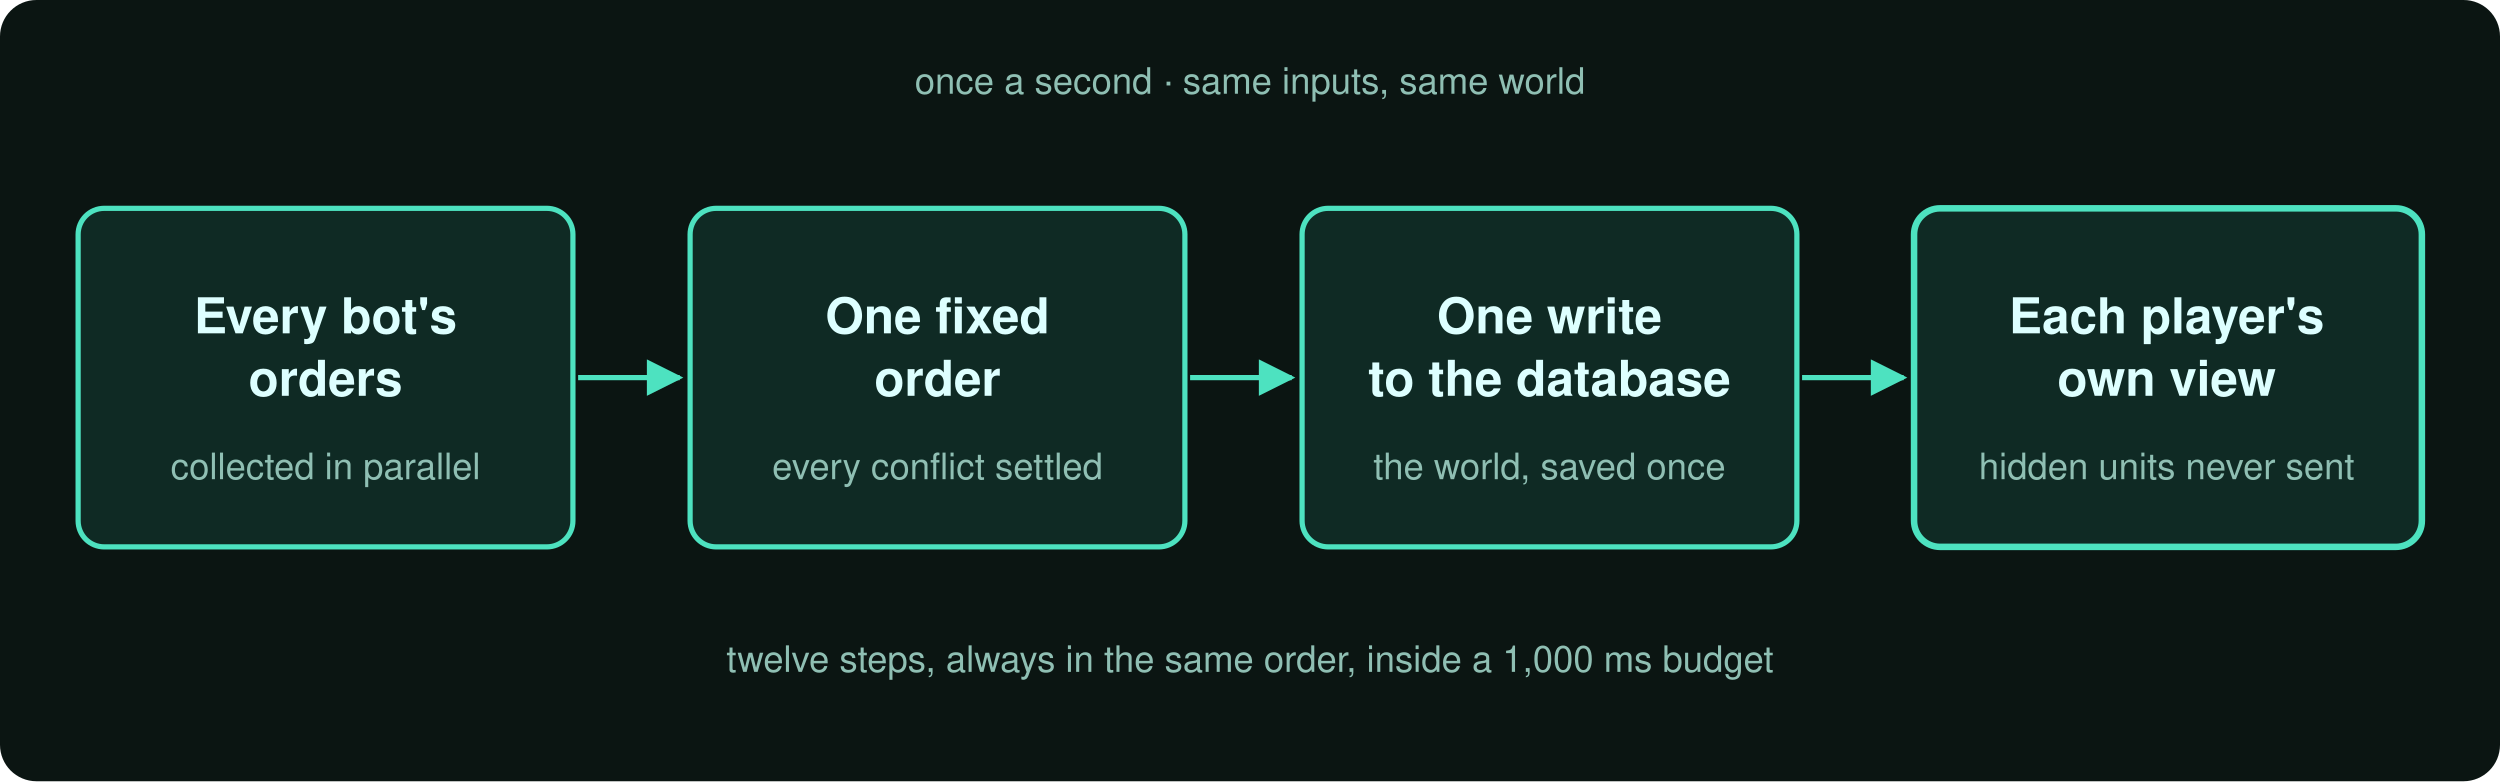
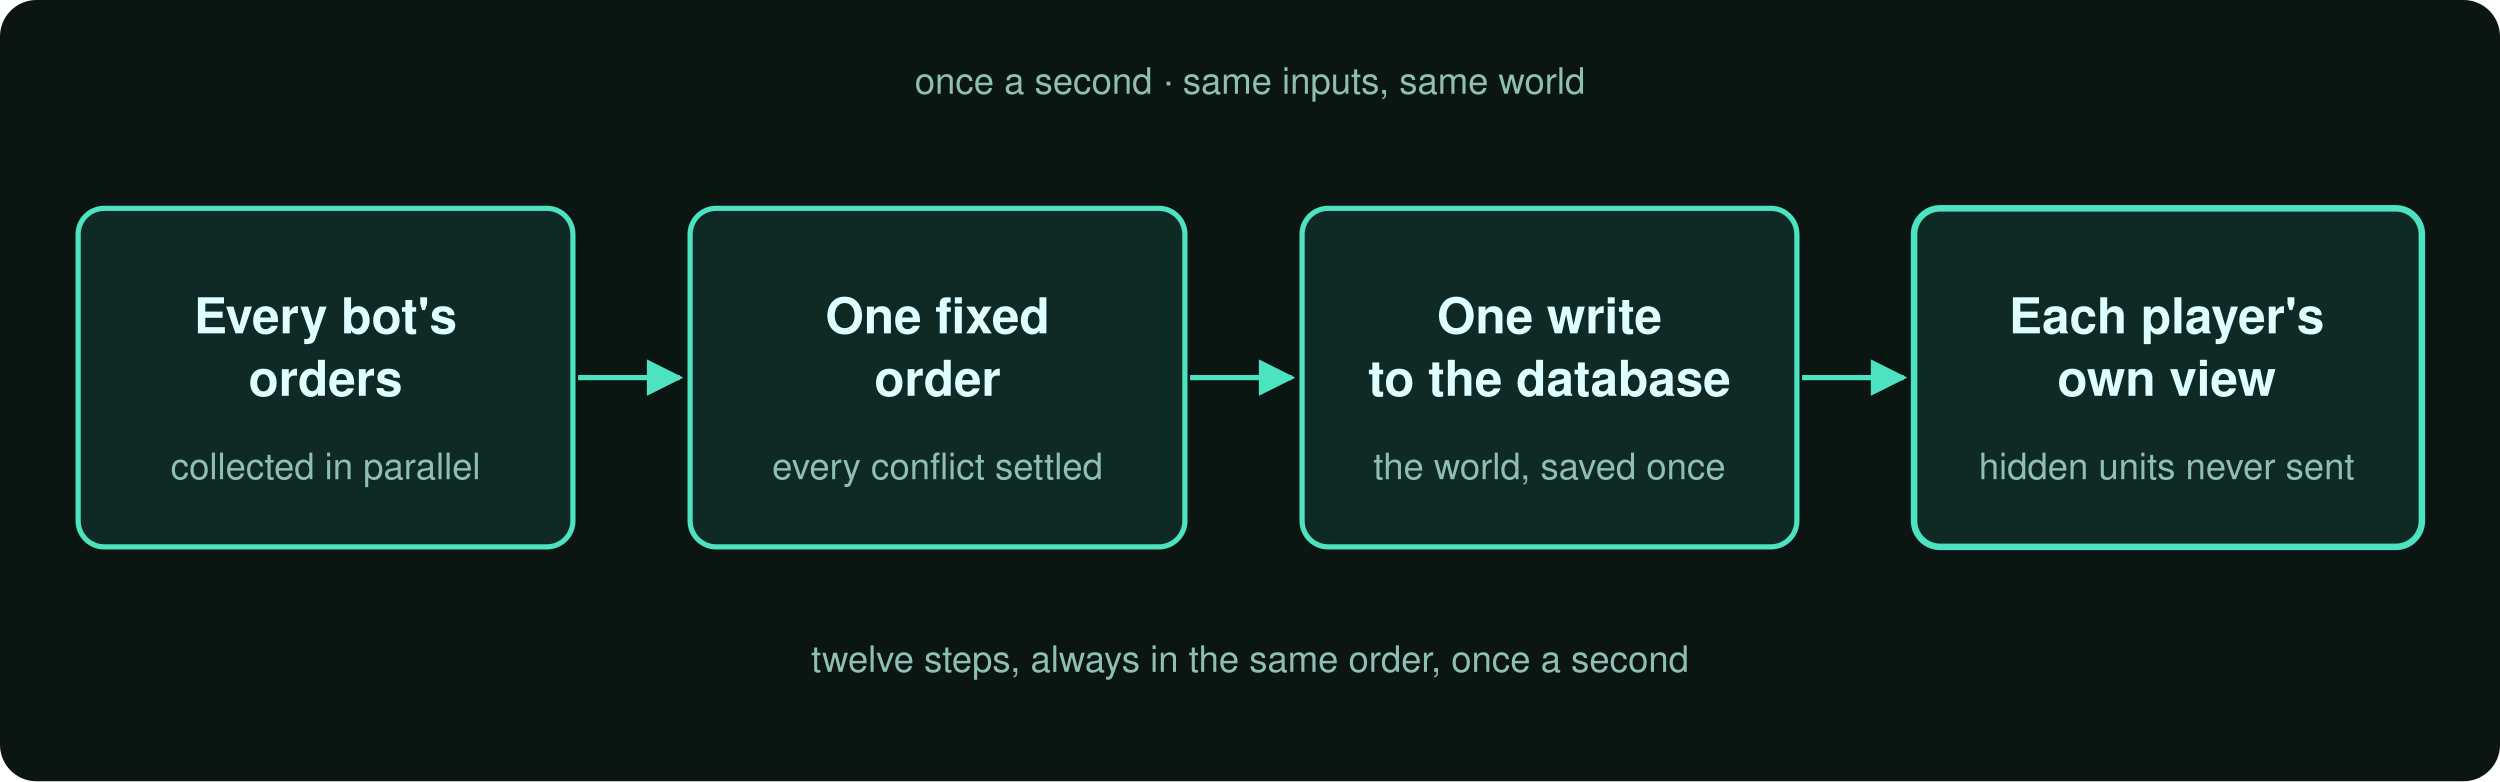
<svg xmlns="http://www.w3.org/2000/svg" viewBox="0 0 960 300" width="960" height="300" role="img" aria-labelledby="t d">
  <defs>
    <marker id="a" viewBox="0 0 10 10" refX="9" refY="5" markerWidth="7" markerHeight="7" orient="auto-start-reverse">
      <path d="M0,0 L10,5 L0,10 z" fill="#4de2c0" />
    </marker>
  </defs>
  <rect width="960" height="300" rx="14" fill="#0b1512" />
  <g font-family="Segoe UI, Helvetica, Arial, sans-serif">
    <text x="480" y="36" fill="#8fbfb3" font-size="14" text-anchor="middle">once a second · same inputs, same world</text>
    <rect x="30" y="80" width="190" height="130" rx="10" fill="#0f2a24" stroke="#4de2c0" stroke-width="2" />
    <text x="125" y="128" fill="#dff" font-size="19" font-weight="600" text-anchor="middle">Every bot's</text>
    <text x="125" y="152" fill="#dff" font-size="19" font-weight="600" text-anchor="middle">orders</text>
    <text x="125" y="184" fill="#8fbfb3" font-size="14" text-anchor="middle">collected in parallel</text>
    <rect x="265" y="80" width="190" height="130" rx="10" fill="#0f2a24" stroke="#4de2c0" stroke-width="2" />
    <text x="360" y="128" fill="#dff" font-size="19" font-weight="600" text-anchor="middle">One fixed</text>
    <text x="360" y="152" fill="#dff" font-size="19" font-weight="600" text-anchor="middle">order</text>
    <text x="360" y="184" fill="#8fbfb3" font-size="14" text-anchor="middle">every conflict settled</text>
    <rect x="500" y="80" width="190" height="130" rx="10" fill="#0f2a24" stroke="#4de2c0" stroke-width="2" />
    <text x="595" y="128" fill="#dff" font-size="19" font-weight="600" text-anchor="middle">One write</text>
    <text x="595" y="152" fill="#dff" font-size="19" font-weight="600" text-anchor="middle">to the database</text>
    <text x="595" y="184" fill="#8fbfb3" font-size="14" text-anchor="middle">the world, saved once</text>
    <rect x="735" y="80" width="195" height="130" rx="10" fill="#0f2a24" stroke="#4de2c0" stroke-width="2.5" />
    <text x="832" y="128" fill="#dff" font-size="19" font-weight="600" text-anchor="middle">Each player's</text>
    <text x="832" y="152" fill="#dff" font-size="19" font-weight="600" text-anchor="middle">own view</text>
    <text x="832" y="184" fill="#8fbfb3" font-size="14" text-anchor="middle">hidden units never sent</text>
    <path d="M222,145 L261,145" stroke="#4de2c0" stroke-width="2" marker-end="url(#a)" />
    <path d="M457,145 L496,145" stroke="#4de2c0" stroke-width="2" marker-end="url(#a)" />
    <path d="M692,145 L731,145" stroke="#4de2c0" stroke-width="2" marker-end="url(#a)" />
-     <text x="480" y="258" fill="#8fbfb3" font-size="14" text-anchor="middle">twelve steps, always in the same order, inside a 1,000 ms budget</text>
+     <text x="480" y="258" fill="#8fbfb3" font-size="14" text-anchor="middle">twelve steps, always in the same order, once a second</text>
  </g>
</svg>
